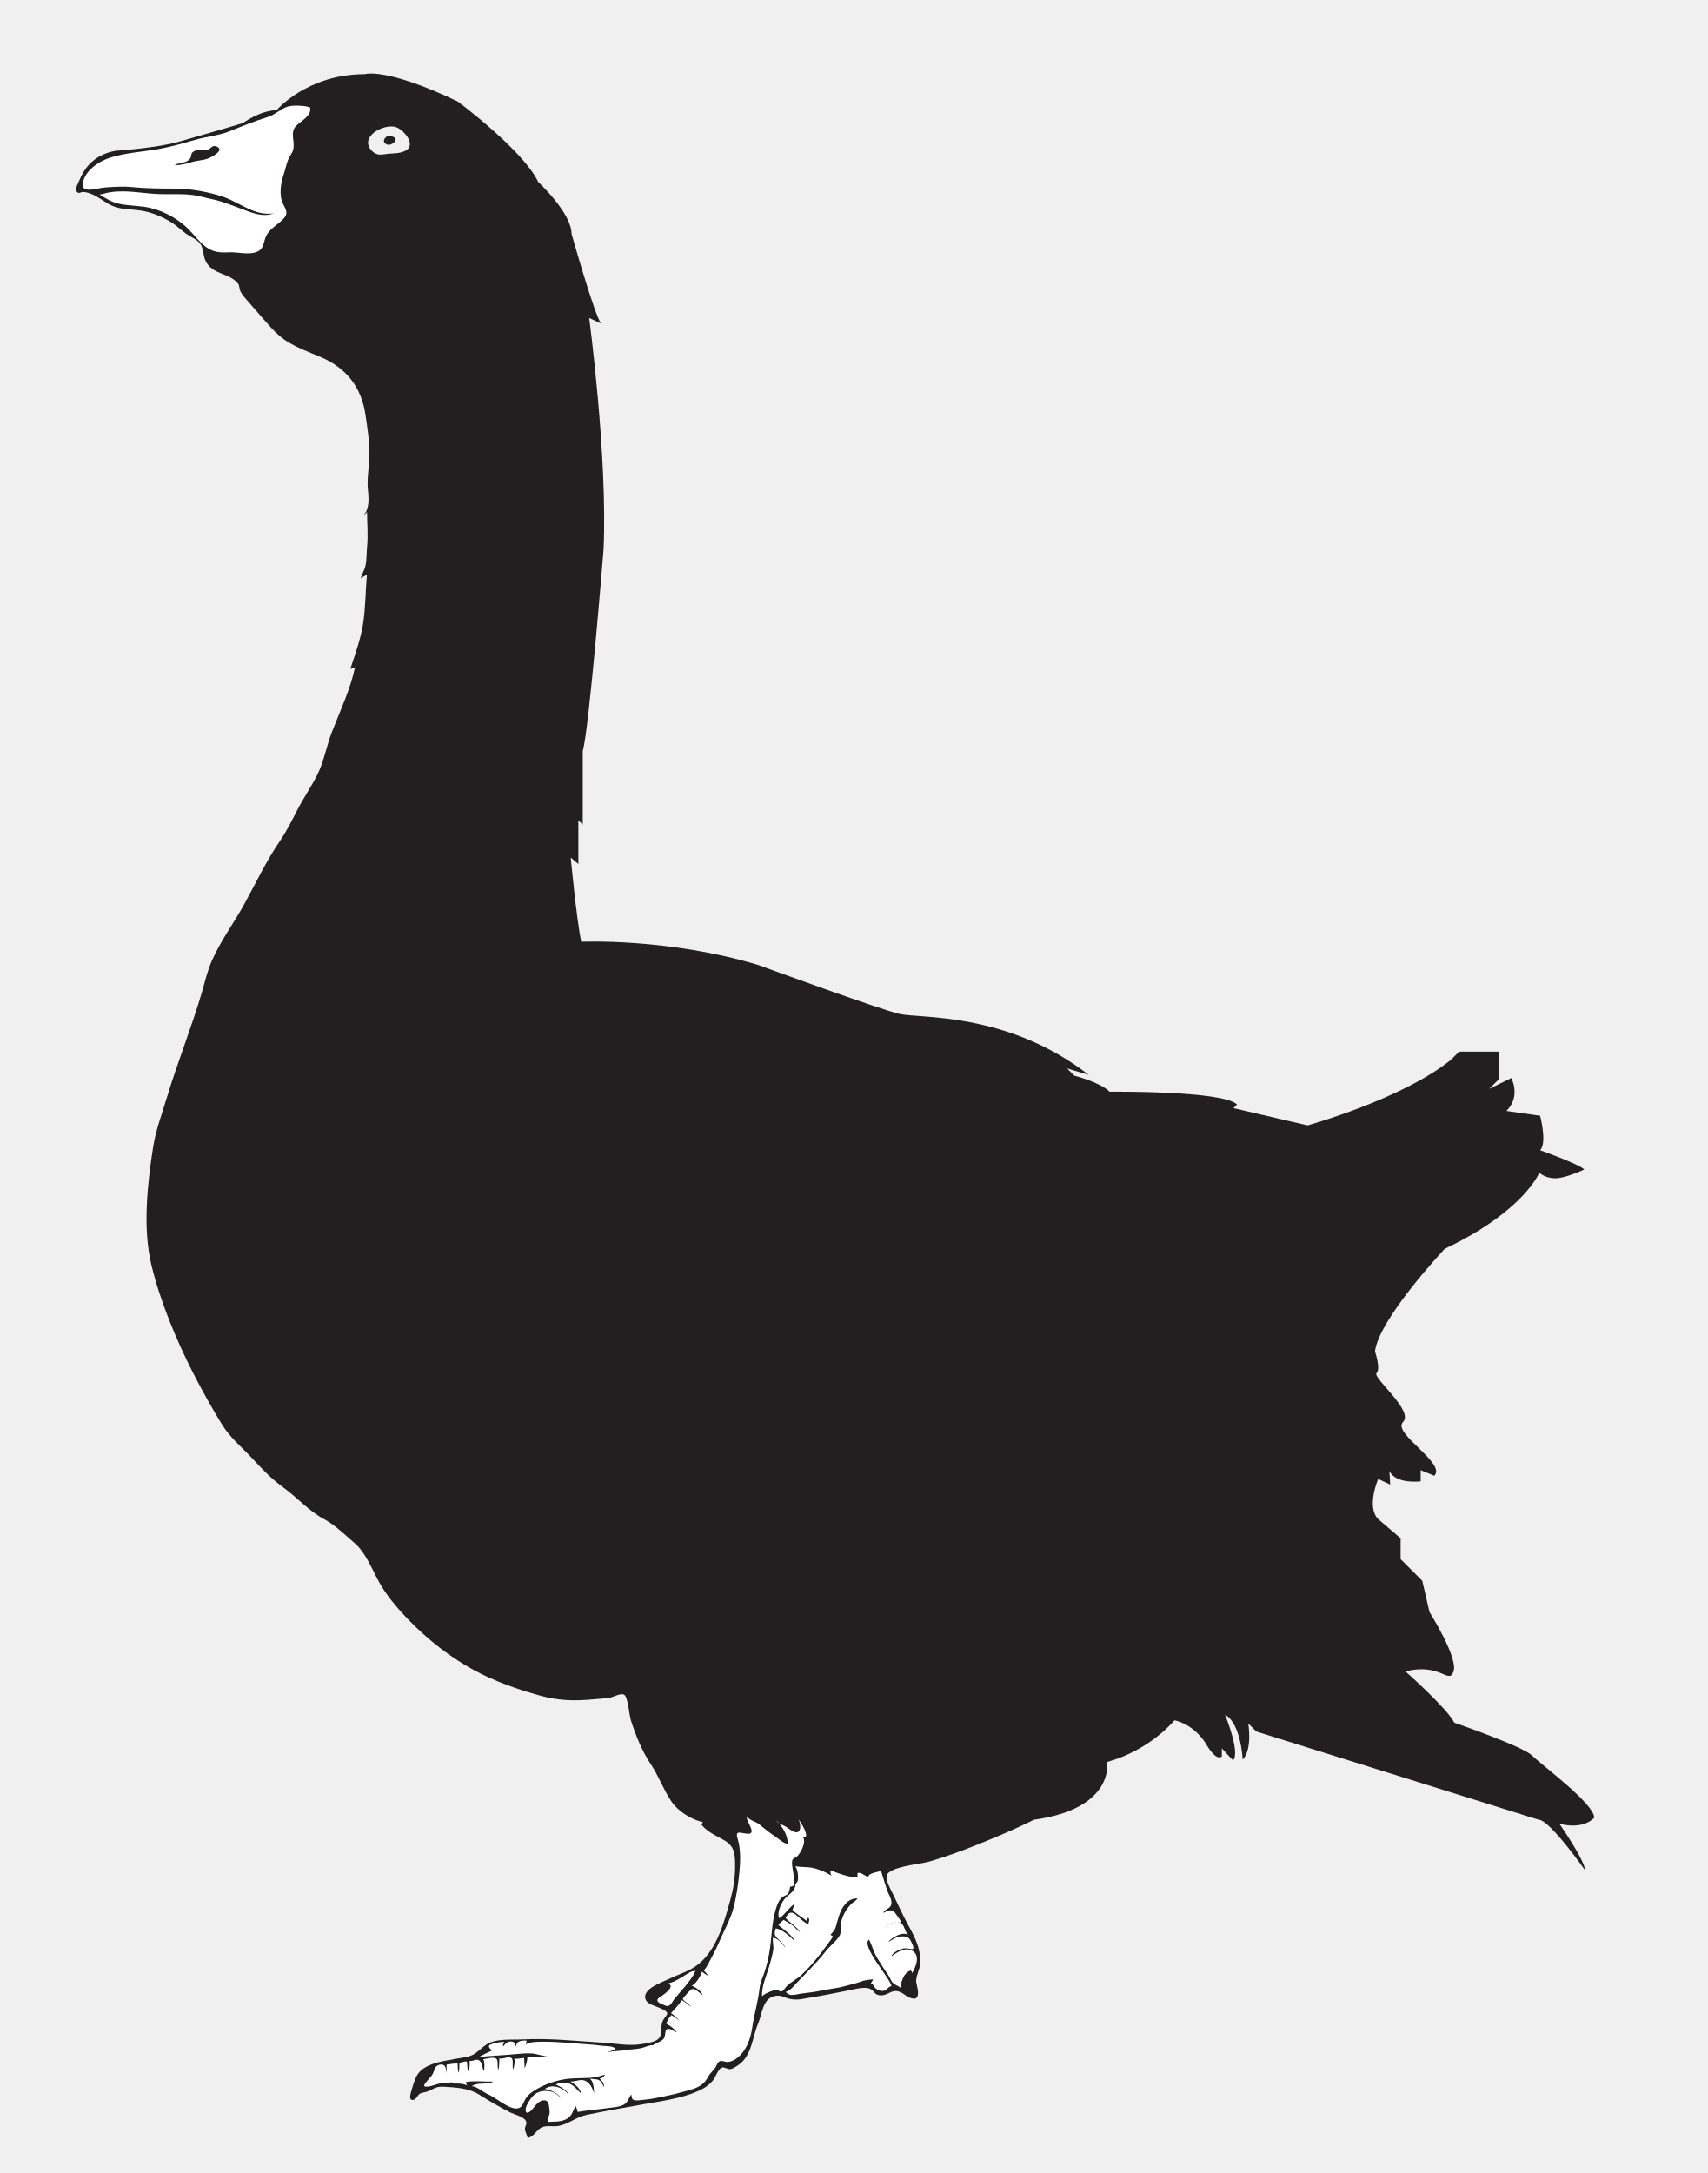
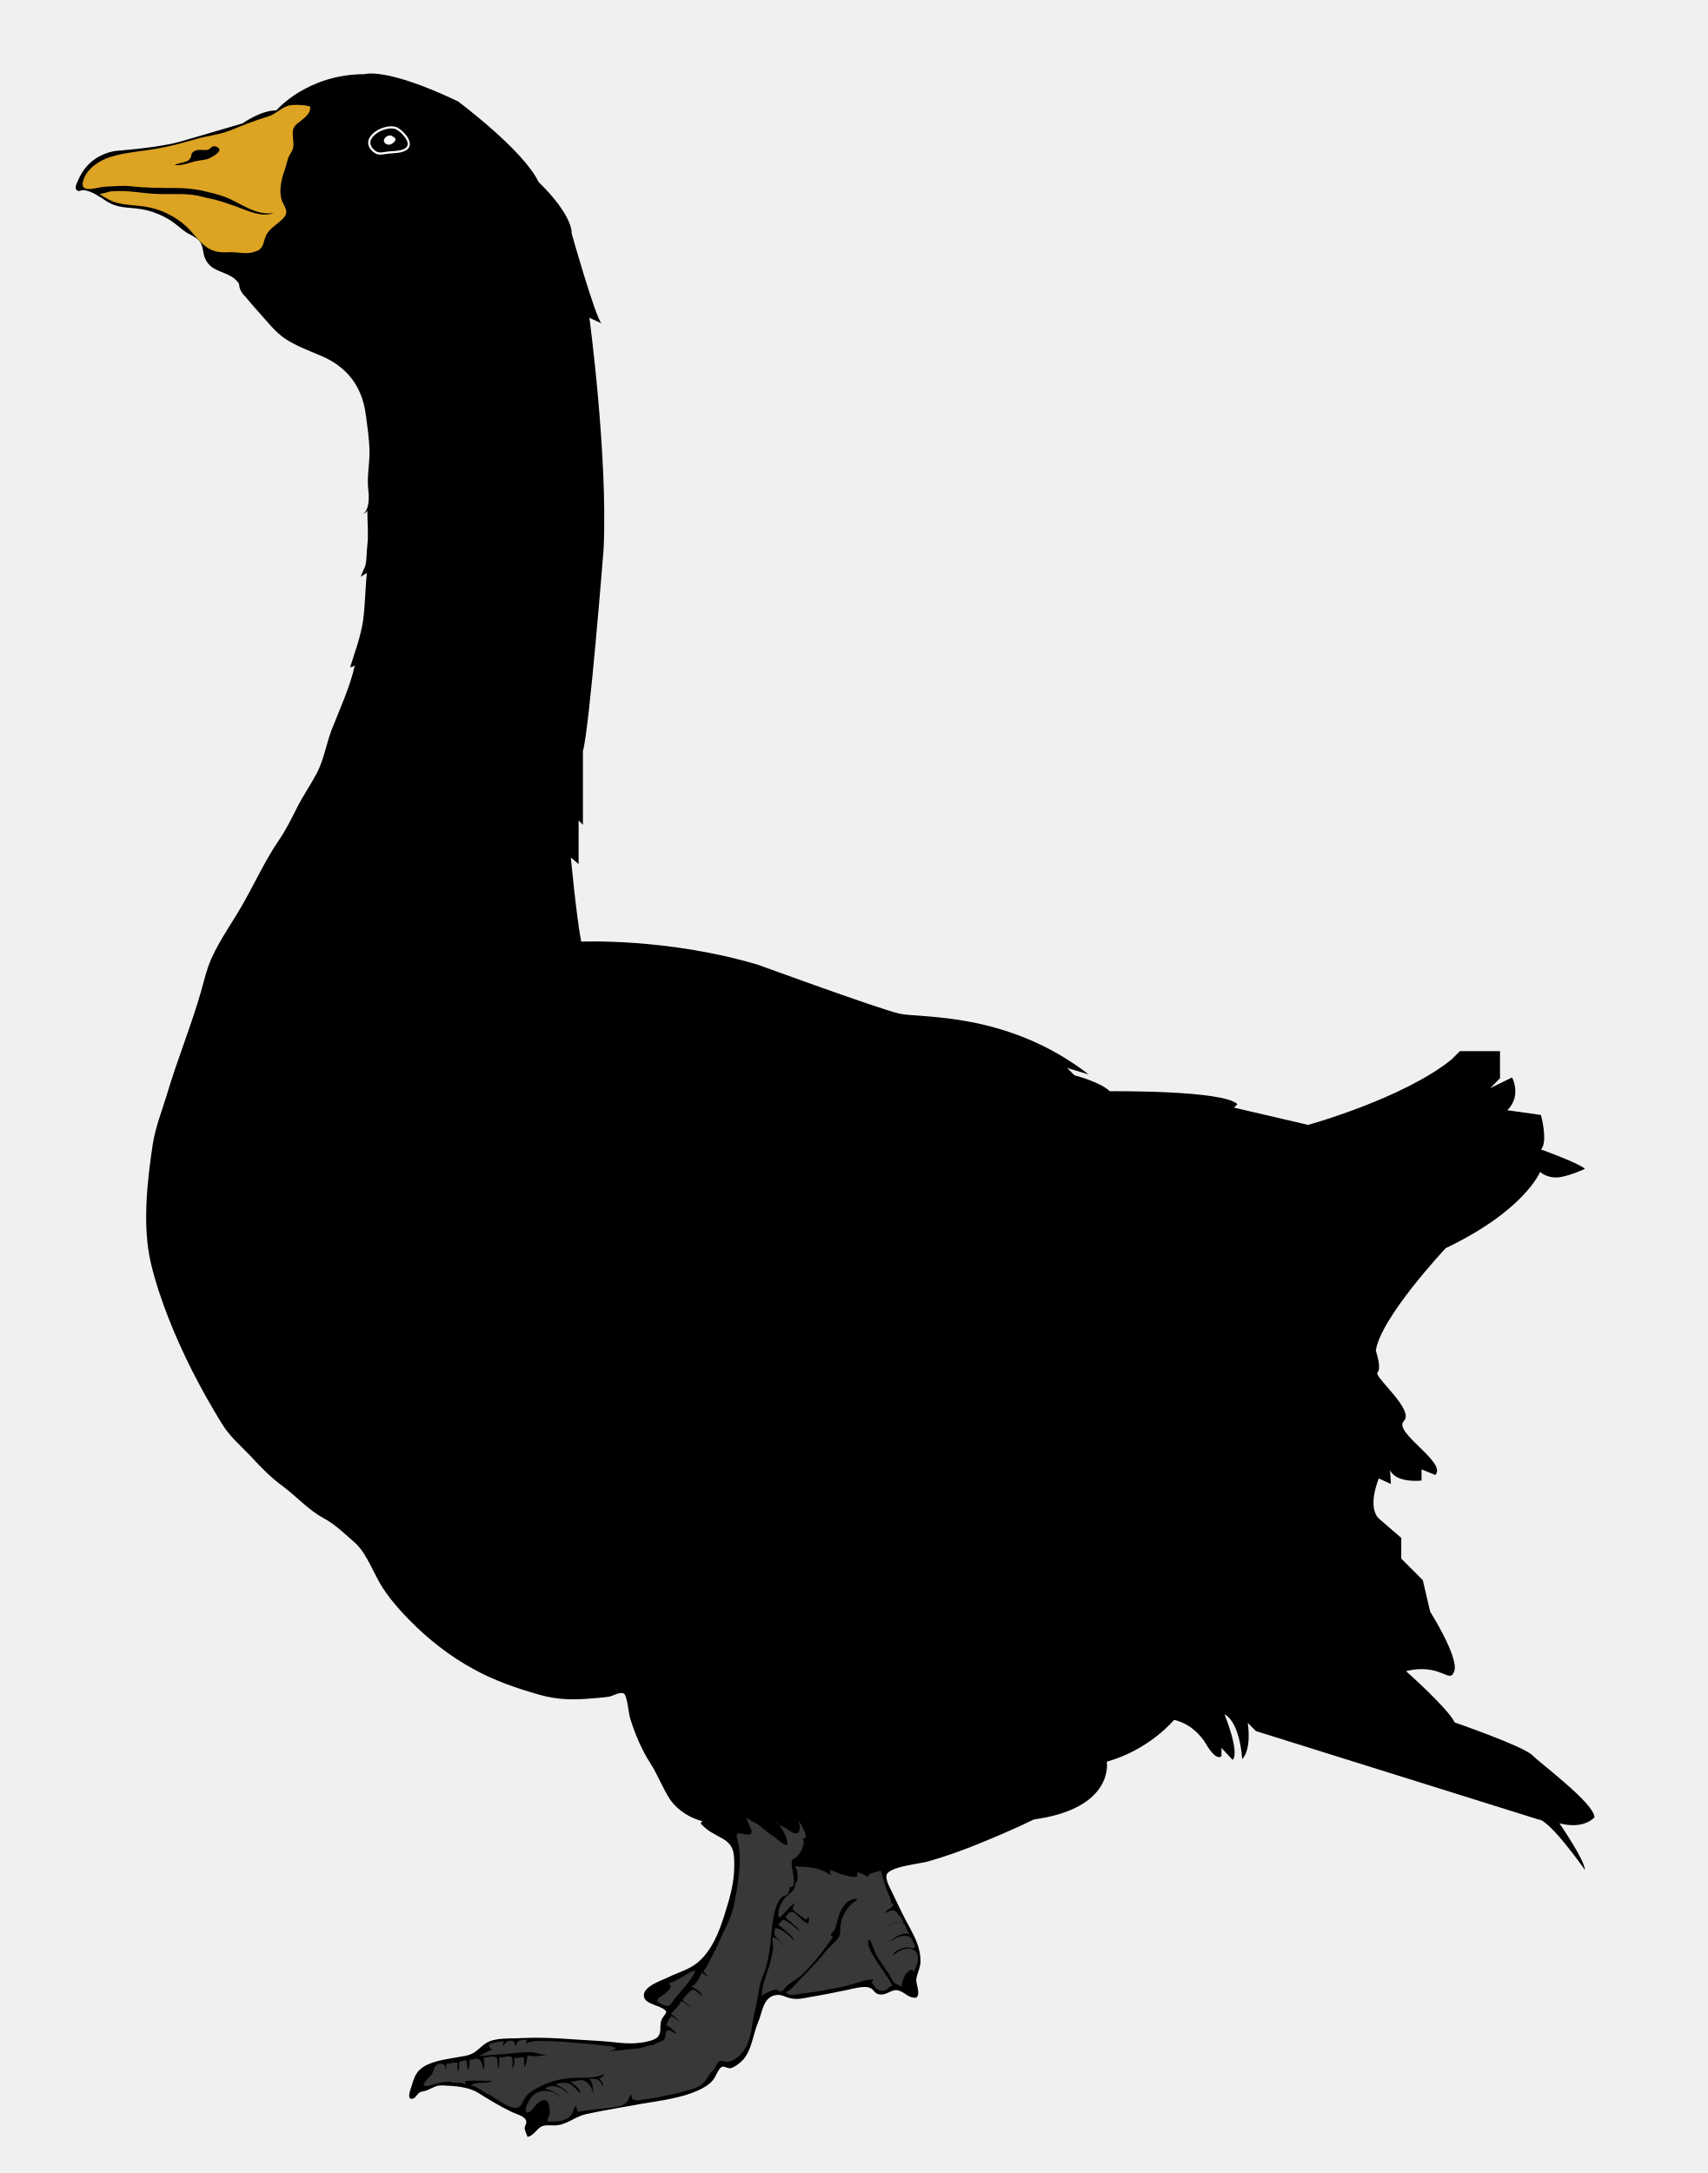
- <svg xmlns="http://www.w3.org/2000/svg" version="1.1" id="Layer_1" width="395.98" height="503.975" viewBox="0 0 395.98 503.975" overflow="visible" enable-background="new 0 0 395.98 503.975" xml:space="preserve">
+ <svg xmlns="http://www.w3.org/2000/svg" version="1.1" id="Layer_1" x="0px" y="0px" viewBox="0 0 396 504" style="enable-background:new 0 0 396 504;" xml:space="preserve">
+   <style type="text/css">
+ 	.st0{fill-rule:evenodd;clip-rule:evenodd;stroke:#FFFFFF;stroke-miterlimit:10;}
+ 	.st1{fill-rule:evenodd;clip-rule:evenodd;}
+ 	.st2{fill-rule:evenodd;clip-rule:evenodd;fill:#FFFFFF;}
+ 	.st3{fill-rule:evenodd;clip-rule:evenodd;fill:#DDA322;}
+ 	.st4{fill-rule:evenodd;clip-rule:evenodd;fill:#383838;}
+ </style>
+   <path class="st0" d="M90.5,35.6c1.3-0.1,3.7-0.1,4.4-1.5c0.8-1.6-1.6-4-2.9-4.6c-2.8-1.1-8.9,2.3-5.7,5.5  C87.7,36.4,88.8,35.7,90.5,35.6z" />
  <g>
-     <path fill-rule="evenodd" clip-rule="evenodd" fill="#231F20" d="M26.837,34.97c0,0,9.762-0.651,14.783-2.139   c0,0,10.413-2.975,14.691-4.276c0,0,4.09-2.976,7.81-2.976c0,0,7.066-8.368,20.454-8.368c0,0,4.835-1.674,21.571,6.323   c0,0,15.25,11.343,18.69,18.688c0,0,7.717,7.159,7.717,11.994c0,0,5.485,19.433,6.88,20.827l-2.789-1.302   c0,0,4.277,31.985,3.347,53.556c0,0-3.347,41.839-4.836,46.861c0,0,0,13.016,0,17.107l-1.022-1.021c0,0,0,8.088,0,10.135   l-1.766-1.489c0,0,1.302,13.947,2.417,19.527c0,0,20.083-0.933,41.097,5.39c0,0,27.894,10.229,32.729,11.345   c4.837,1.114,24.918-0.559,43.888,14.132l-5.023-1.489l1.676,1.675c0,0,5.949,1.486,8.183,3.718c0,0,26.313-0.279,29.564,2.974   l-0.835,0.839l17.2,3.998c0,0,22.129-6.138,33.285-15.249l1.861-1.859h9.298v6.324l-2.325,2.322l5.114-2.508   c0,0,2.325,4.181-1.117,7.625l7.812,1.114c0,0,1.675,6.324,0,7.997c0,0,8.927,3.16,10.228,4.464c0,0-4.276,2.044-6.693,2.044   c-2.418,0-3.721-1.301-3.721-1.301s-3.531,8.925-21.942,17.665c0,0-15.249,16.179-16.178,23.803c0,0,1.396,4,0.37,5.021   c-1.021,1.024,8.741,8.741,6.138,11.343c-2.604,2.604,10.138,9.576,7.253,12.461l-3.16-1.303v2.603c0,0-5.766,0.742-7.252-2.417   l0.186,3.16l-2.791-1.3c0,0-2.791,6.51,0,9.297l5.206,4.464v4.833l5.022,5.022l1.674,7.252c0,0,6.694,10.598,5.58,13.762   c-1.117,3.161-2.979-2.048-11.159,0c0,0,9.671,8.554,11.345,11.9c0,0,15.897,5.485,18.036,7.624   c2.139,2.138,14.411,11.158,14.411,14.411c0,0-2.324,2.884-8.087,1.395c0,0,5.949,8.554,5.949,10.788   c0,0-8.181-11.718-10.784-11.718l-65.458-20.457l-1.859-1.858c0,0,1.021,6.046-1.303,8.367c0,0-0.372-8.367-4.091-10.411   c0,0,3.626,8.832,1.859,10.602l-2.603-2.792v1.858c0,0-1.115,1.49-3.719-2.975c0,0-2.417-4.276-7.255-5.393   c0,0-5.576,6.882-15.618,9.668c0,0,1.861,10.787-16.924,13.391c-4.325,2.114-8.764,4.028-13.237,5.809   c-3.665,1.455-7.376,2.82-11.163,3.92c-1.923,0.561-9.455,1.167-9.813,3.288c-0.212,1.226,0.972,3.209,1.486,4.286   c1.211,2.539,2.399,5.141,3.767,7.61c1.444,2.614,2.55,4.982,2.557,8c0.002,1.63-0.896,2.869-0.977,4.424   c-0.038,0.751,0.98,3.183,0.051,3.949c-0.014,0.051-0.024,0.1-0.038,0.15c-1.839,0.307-2.546-1.132-4.063-1.595   c-1.633-0.493-2.5,0.898-4.086,0.893c-1.875-0.01-1.389-1.398-3.161-1.685c-1.337-0.213-3.185,0.301-4.463,0.555   c-2.937,0.584-5.898,1.187-8.928,1.672c-1.568,0.256-2.743,0.589-4.281,0.341c-1.604-0.258-2.227-1.116-3.911-0.71   c-2.737,0.655-2.792,4.053-3.755,6.323c-1.316,3.099-1.473,7.401-4.407,9.526c-0.516,0.375-1.423,1.003-2.044,1.086   c-0.648,0.087-1.47-0.593-2.02-0.346c-0.845,0.384-1.425,2.257-2.035,2.985c-1.042,1.242-2.084,1.847-3.579,2.511   c-3.757,1.67-8.533,2.285-12.651,3.02c-4.365,0.781-8.759,1.536-13.012,2.419c-2.507,0.521-4.367,2.259-6.694,2.602   c-1.314,0.195-2.573-0.223-3.766,0.329c-1.237,0.57-1.851,2.261-3.271,2.439c-0.08-0.68-0.57-1.342-0.606-2.023   c-0.043-0.842,0.653-1.139,0.169-1.997c-0.507-0.896-2.606-1.425-3.498-1.86c-2.665-1.308-5.06-2.793-7.479-4.282   c-2.308-1.419-5.472-1.564-7.96-1.711c-1.778-0.104-2.173,0.361-3.75,1.065c-0.676,0.301-1.261,0.192-1.87,0.558   c-0.436,0.263-0.884,1.216-1.255,1.348c-1.678,0.587-0.781-1.753-0.413-2.977c0.405-1.348,0.793-2.718,1.896-3.723   c2.102-1.911,5.73-2.28,8.369-2.788c1.38-0.266,2.832-0.316,4.089-1.116c0.957-0.608,1.738-1.508,2.804-2.182   c2.245-1.416,5.516-1.019,8.358-1.161c6.261-0.314,12.245,0.363,18.414,0.743c2.914,0.175,6.009,0.81,8.932,0.384   c0.977-0.145,3.223-0.465,4.046-1.169c1.135-0.977,0.6-2.439,0.924-3.716c0.517-2.036,2.708-2.119-0.475-3.535   c-0.768-0.341-2.705-0.853-3.166-1.669c-1.496-2.658,3.77-4.322,5.402-5.122c2.36-1.163,4.717-1.732,6.788-3.441   c4.224-3.486,5.844-9.589,7.256-14.646c0.741-2.646,1.157-5.15,1.157-7.994c0-2.827-0.078-4.647-2.644-6.09   c-1.832-1.033-3.81-1.854-5.184-3.582c0.125-0.148,0.261-0.376,0.371-0.52c-2.765-0.682-5.734-2.48-7.37-4.913   c-1.827-2.722-2.899-5.824-4.729-8.563c-2.046-3.057-3.496-6.688-4.618-10.182c-0.359-1.116-0.681-5.374-1.526-5.907   c-0.799-0.504-2.517,0.52-3.309,0.661c-1.206,0.222-2.558,0.262-3.766,0.376c-4.453,0.418-8.092,0.353-12.417-0.841   c-5.274-1.451-10.64-3.349-15.439-5.954c-5.352-2.902-10.615-7.021-14.868-11.391c-2.98-3.061-5.671-6.202-7.614-9.998   c-1.276-2.495-2.851-6.061-4.984-7.896c-2.27-1.959-4.63-4.306-7.258-5.721c-3.636-1.957-6.056-4.877-9.339-7.259   c-3.04-2.2-5.055-4.414-7.572-7.106c-2.373-2.535-4.903-4.564-6.747-7.578c-2.388-3.902-4.557-7.767-6.652-11.859   c-3.937-7.696-7.709-16.787-9.717-25.151c-2.038-8.487-0.932-18.825,0.417-27.373c0.626-3.958,2.091-7.813,3.255-11.678   c2.433-8.083,5.694-16.115,8.042-24.17c0.733-2.516,1.226-4.823,2.288-7.252c2.066-4.729,5.099-8.734,7.573-13.243   c2.658-4.844,5.07-9.957,8.186-14.516c1.518-2.22,2.827-4.795,4.042-7.187c1.419-2.79,3.232-5.385,4.657-8.197   c1.571-3.101,2.157-6.75,3.426-10.003c1.887-4.841,4.3-9.965,5.364-15.035c-0.41,0.36-0.718,0.276-1.104,0.458   c1.147-3.617,2.429-6.927,2.992-10.751c0.532-3.615,0.534-7.492,0.856-11.133c-0.329,0.248-1.069,0.581-1.433,0.883   c0.215-0.997,0.879-1.937,1.097-2.947c0.295-1.38,0.236-3.022,0.373-4.426c0.261-2.718-0.003-5.33-0.006-8.065   c-0.101,0.285-0.679,0.663-1.092,0.923c1.739-1.102,1.477-4.268,1.297-5.877c-0.313-2.8,0.344-5.607,0.35-8.407   c0.005-2.931-0.472-6.112-0.917-9.123c-0.947-6.421-4.447-10.905-10.382-13.42c-2.754-1.167-5.643-2.187-8.234-3.904   c-2.305-1.53-4.248-4.036-6.085-6.09c-1.089-1.218-2.113-2.439-3.212-3.684c-0.458-0.52-0.855-1.039-1.152-1.679   c-0.181-0.39-0.234-1.307-0.363-1.487c-2.072-2.864-6.206-2.078-7.731-5.615c-0.552-1.277-0.374-2.744-1.203-3.859   c-0.729-0.976-2.189-1.552-3.162-2.231c-1.172-0.818-2.15-1.84-3.353-2.604c-2.135-1.357-4.633-2.406-7.057-2.794   c-3.244-0.521-5.315-0.055-8.15-1.859c-1.674-1.065-3.202-2.208-5.135-2.47c-0.935-0.127-1.345,0.693-1.87-0.271   c-0.292-0.532,0.591-2.09,0.788-2.576C19.991,37.947,22.804,35.676,26.837,34.97z M90.528,35.62   c1.289-0.065,3.716-0.126,4.371-1.526c0.769-1.644-1.56-4.048-2.945-4.567c-2.836-1.061-8.918,2.283-5.658,5.5   C87.656,36.368,88.778,35.709,90.528,35.62z" />
-     <path fill-rule="evenodd" clip-rule="evenodd" fill="#231F20" d="M90.898,31.529c-1.255-0.464-2.823,1.375-1.074,2.004   c1.035,0.374,2.947-1.342,1.261-1.818" />
-     <path fill-rule="evenodd" clip-rule="evenodd" fill="#FFFFFF" d="M53.184,58.521c-1.991,0.103-3.646,0.026-5.284-1.154   c-1.701-1.226-2.845-2.905-4.328-4.359c-2.702-2.651-6.496-4.526-10.072-5.045c-1.999-0.29-4.116-0.285-6.076-0.751   c-1.679-0.399-2.893-1.216-4.328-2.079c0.837-0.13,1.656-0.43,2.47-0.551c3.921-0.583,7.431,0.295,11.283,0.426   c3.542,0.12,6.941-0.271,10.441,0.744c0.999,0.29,1.958,0.43,2.952,0.685c1.531,0.396,3.101,1.031,4.553,1.546   c2.724,0.967,5.859,2.633,8.696,1.489c-4.342,0.727-7.683-2.392-11.517-3.751c-1.677-0.596-3.485-1.039-5.21-1.36   c-1.974-0.369-4.028-0.619-6.074-0.62c-3.42,0-6.893-0.026-10.29-0.37c-1.895-0.191-4.055-0.02-5.978,0.094   c-2.01,0.119-6.27,1.87-5.042-1.704c0.89-2.586,3.699-4.409,6.192-5.203c3.525-1.126,7.509-1.344,11.156-1.984   c2.836-0.497,5.719-1.331,8.546-2.145c2.645-0.762,5.424-0.962,7.97-1.989c2.931-1.183,5.872-2.381,8.896-3.309   c1.697-0.521,3.029-1.984,4.737-2.452c1.052-0.287,3.837-0.242,5.031,0.24c0.449,2.029-2.312,3.22-3.359,4.409   c-1.326,1.508-0.036,3.731-0.587,5.486c-0.266,0.85-0.958,1.647-1.242,2.473c-0.335,0.97-0.545,2.021-0.869,2.976   c-0.62,1.831-1.006,3.894-0.62,5.835c0.374,1.868,2.072,2.896,0.593,4.553c-1.132,1.265-2.94,2.189-3.843,3.623   c-1.091,1.731-0.454,3.706-2.972,4.315C57.075,59.057,55.028,58.423,53.184,58.521z M48.255,34.689   c-0.975,0.317-2.105-0.154-3.08,0.287c-1.308,0.594-0.424,1.246-1.352,2.104c-0.792,0.73-2.389,0.647-3.337,1.211   c1.392,0.052,2.784-0.325,4.102-0.731c1.172-0.361,2.359-0.353,3.505-0.737c0.927-0.309,4.321-2.106,2.019-2.883   C49.164,33.621,48.88,34.486,48.255,34.689z" />
-     <path fill-rule="evenodd" clip-rule="evenodd" fill="#FFFFFF" d="M151.323,474.439c0.036-0.03,0.181-0.119,0.19-0.126   c-1.065-0.02-1.913,0.524-2.918,0.723c-1.148,0.226-2.335,0.235-3.49,0.442c-1.383,0.25-2.91,0.148-4.245,0.489   c0.61-0.345,1.42-0.316,1.929-0.838c-0.754-0.672-2.19-0.55-3.127-0.664c-1.257-0.152-2.517-0.304-3.783-0.365   c-1.618-0.081-3.225-0.288-4.835-0.373c-0.731-0.035-9.24-0.751-8.979,0.647c-0.066-0.352-0.017-0.764,0.063-1.092   c-0.514-0.081-1.423-0.015-1.851,0.264c-0.509,0.324-0.483,0.819-0.816,1.201c-0.1-0.844-0.059-1.313-1.156-1.271   c-0.769,0.028-1.199,0.658-1.633,1.178c-0.077-0.404,0.038-0.826,0.319-1.112c-0.394-0.035-3.882,0.405-3.603,1.12   c0.146,0.373,0.452,0.696,0.742,0.909c-1.032,0.437-2.118,0.982-3.121,1.516c2.727-0.328,5.521-0.386,8.246-0.659   c1.331-0.13,2.726-0.272,4.092-0.185c1.267,0.081,2.483,0.682,3.783,0.651c-1.523,0.034-3.275,0.533-4.787,0.008   c-0.038,0.847-0.25,2.005-0.676,2.75c0.014-0.81-0.111-1.593-0.104-2.374c-0.597,0.081-1.668,0.253-2.299,0.192   c0.258,0.755-0.047,1.656-0.198,2.413c-0.424-0.446,0.159-2.082-0.434-2.551c-0.736-0.583-2.072,0.383-2.804,0.042   c-0.047,0.939-0.037,1.776-0.223,2.673c-0.406-0.647,0.093-2.118-0.532-2.6c-0.645-0.491-2.265,0.071-2.969,0.118   c0.284,0.637,0.345,2.145,0.084,2.782c-0.291-0.597-0.336-1.784-0.858-2.315c-0.793-0.813-1.583,0.147-2.404-0.079   c0.021,0.876,0.031,1.682-0.296,2.465c-0.341-0.556-0.189-1.633-0.364-2.297c-0.589-0.091-1.212,0.183-1.734,0.369   c-0.041,0.719,0.127,1.62-0.273,2.212c-0.053-0.718-0.115-1.433-0.129-2.12c-0.892-0.041-1.721,0.15-2.555,0.256   c-0.031,0.499,0.086,1.41-0.133,1.928c0.08-0.613-0.02-1.563-0.555-1.82c-0.801-0.398-1.835,0.124-2.091,0.9   c-0.292,0.892-0.442,1.358-1.168,2.129c-0.106,0.112-1.61,1.693-1.185,1.878c0.812,0.351,2.343-0.339,3.147-0.54   c1.181-0.297,2.134-0.256,3.331-0.359c0.025,0.085,0.003,0.162,0.028,0.248c1.163,0.068,2.334-0.082,3.39,0.488   c-0.208-0.26-0.224-0.515-0.228-0.83c2.059-0.337,4.23-0.014,6.301-0.087c-1.391,0.858-3.521,0.032-5.007,1.073   c1.216,0.019,2.832,1.511,3.991,1.973c1.944,0.77,6.524,5.238,7.927,2.068c0.554-1.254,1.101-2.048,2.281-2.829   c2.125-1.416,4.55-2.31,7.054-2.78c2.489-0.471,5.021-0.14,7.47-0.527c0.748-0.118,1.462-0.442,2.199-0.585   c-0.299,0.435-0.675,0.922-1.261,0.86c0.509,0.532,1.1,1.184,1.019,1.993c-0.381-0.572-0.583-1.319-1.234-1.617   c-0.638-0.295-1.689-0.191-2.391-0.321c1.136-0.04,1.342,2.454,1.275,3.361c-0.291-1.094-0.897-2.428-2.119-2.896   c-1.093-0.422-2.161,0.301-3.314,0.199c0.814,0.514,2.425,1.646,2.366,2.693c-0.827-0.737-1.379-1.628-2.494-2.151   c-0.681-0.325-2.612-0.323-3.244,0.185c0.888,0.437,2.603,1.224,2.858,2.242c-1.157-1.534-3.761-2.553-5.462-1.213   c1.062-0.024,3.339,1.13,3.812,2.122c-0.88-0.902-1.653-1.504-2.89-1.64c-2.689-0.288-3.862,0.944-5.045,3.229   c-0.521,1.001-0.434,2.533,0.871,1.366c0.884-0.789,1.573-2.317,2.96-2.462c1.048-0.107,1.245,0.771,1.34,1.611   c0.051,0.451,0.139,1.078,0.071,1.522c-0.094,0.613-0.693,1.238-0.368,1.877c1.394-0.117,2.837,0.069,4.19-0.61   c1.464-0.735,1.494-1.835,2.216-3.102c-0.004-0.068-0.008-0.068-0.011,0c0.247,0.438,0.428,0.899,0.485,1.391   c2.34-0.39,4.72-0.566,7.125-0.913c1.048-0.148,2.403-0.207,3.372-0.654c1.22-0.563,1.274-1.554,1.924-2.504   c0.248,0.964,0.099,1.307,1.045,1.389c0.713,0.059,1.609-0.11,2.327-0.184c1.637-0.162,3.074-0.509,4.648-0.819   c1.458-0.288,2.868-0.631,4.278-1.041c1.449-0.418,2.971-0.717,4.178-1.683c0.692-0.552,1.056-1.171,1.465-1.903   c0.426-0.764,1.151-1.24,1.608-1.991c0.305-0.495,0.494-1.329,1.114-1.493c0.555-0.146,1.235,0.306,1.842,0.209   c0.557-0.088,1.208-0.305,1.765-0.69c2.451-1.711,3.434-4.644,3.834-7.422c0.431-3.005,1.348-5.913,1.667-8.925   c0.149-1.421,0.857-2.776,1.271-4.136c0.496-1.632,0.88-3.292,1.131-4.975c0.464-3.095,0.438-6.139,1.325-9.11   c0.293-0.983,0.67-2.139,1.484-2.903c0.38-0.359,1.058-0.469,1.372-0.841c0.297-0.353,0.441-1.171,0.503-1.634   c0.839-0.17,0.831-0.105,0.915-0.947c0.059-0.603-0.044-1.21-0.098-1.786c-0.073-0.781-0.583-2.823-0.257-3.515   c0.165-0.35,0.906-0.583,1.212-0.924c0.319-0.354,0.693-0.936,0.884-1.327c0.395-0.806,0.857-2.096,0.405-2.937   c1.875,0.244-0.707-3.75-1.11-4.19c0.492,0.872,0.82,3.304-0.757,2.967c-0.818-0.179-1.671-0.998-2.394-1.398   c-0.594-0.326-1.715-0.619-1.943-1.295c1.308,1.346,2.714,3.45,2.555,5.372c-0.816,0.055-2.172-1.224-2.845-1.658   c-0.975-0.633-1.923-1.4-2.833-2.116c-0.642-0.508-1.054-0.948-1.819-1.256c-0.748-0.303-1.3-0.654-1.956-1.153   c-0.095,1.069,2.251,3.755,0.448,3.874c-1.422,0.094-3.304-1.167-2.58,1.116c0.741,2.336,0.667,5.372,0.42,7.806   c-0.283,2.827-0.669,5.653-1.404,8.403c-0.612,2.287-1.687,4.229-2.664,6.385c-0.732,1.609-1.398,3.241-2.272,4.783   c-0.531,0.934-1.175,2.488-1.929,3.217c0.236,0.177,1.066,1.242,1.211,1.282c-0.592-0.166-1.128-0.651-1.641-0.998   c-0.127,0.796-1.609,3.251-2.406,3.17c0.785,0.41,2.408,1.311,2.559,2.295c-0.483-0.333-1.647-1.576-2.31-1.479   c-0.513,0.073-1.965,1.839-2.286,2.328c0.487,0.721,1.367,1.024,1.879,1.773c-0.701-0.452-1.331-1.112-2.081-1.485   c-0.737,1.09-1.629,2.068-2.528,2.993c0.676,0.44,1.516,1.222,2.048,1.888c-0.6-0.525-1.343-1.157-2.038-1.438   c-0.046,0.077-0.008,0.166-0.032,0.251c-0.49,0.213-0.84,1.281-1.088,1.762c0.907,0.416,1.84,1.159,2.466,1.98   c-0.664-0.102-1.159-0.704-1.827-0.772c-1.152-0.12-0.641,1.493-1.177,2.208C153.364,473.569,152.067,473.774,151.323,474.439z" />
-     <path fill-rule="evenodd" clip-rule="evenodd" fill="#FFFFFF" d="M206.742,441.372c0.045-0.962-0.62-2.019-0.97-2.859   c-0.159-0.39-1.414-4.588-1.44-4.58c-0.619,0.196-3.016,0.518-2.894,1.295c-0.929,0.004-1.642-1.146-2.575-0.81   c0.04,0.262-0.051,0.49,0.068,0.729c-0.857,0.772-5.237-0.93-6.299-1.383c-0.082,0.451-0.013,0.952,0.255,1.281   c-1.245-0.813-2.998-1.553-4.454-1.843c-1.305-0.262-2.613-0.116-3.961-0.386c0.44,0.712,0.603,1.593,0.608,2.419   c0.002,0.357,0.022,0.781-0.118,1.116c-0.055,0.136-0.511,0.629-0.509,0.672c0.051,1.707-1.69,2.304-2.601,3.537   c-0.76,1.027-1.731,3.095-1.115,4.335c1.394-0.924,2.342-2.658,3.78-3.507c-0.328,0.19-0.551,1.191-0.719,1.546   c0.908,1.02,2.215,1.673,3.241,2.541c0.144-0.233,0.318-0.399,0.299-0.74c0.61,0.247,0.229,0.982,0.151,1.465   c-0.663,0.069-2.342-1.696-2.934-2.151c-1.14-0.868-1.711-0.436-2.36,0.77c1,1.145,2.469,1.912,3.342,3.239   c-0.639-0.333-1.095-1.015-1.657-1.447c-0.646-0.497-1.443-0.924-2.139-1.338c-0.429,0.388-0.943,0.711-1.218,1.218   c1.001,0.851,3.343,2.362,3.734,3.688c-1.033-1.06-2.858-2.784-4.363-2.926c-0.343,1.262-0.337,1.606,0.612,2.494   c0.607,0.567,1.345,1.252,1.687,2.017c-0.698-0.909-1.724-2.206-2.918-2.376c-0.157,0.925,0.206,1.926,0.053,2.878   c-0.202,1.231-0.578,2.579-0.934,3.805c-0.67,2.302-1.802,4.566-1.657,7.057c-0.035-0.585,2.797-1.654,3.329-1.646   c0.402,0.011,0.716,0.372,0.904,0.38c0.829,0.028,0.885-0.606,1.398-1.145c0.979-1.022,2.491-1.698,3.552-2.716   c2.297-2.193,4.353-4.706,6.168-7.302c0.345-0.497,0.915-1.136,1.077-1.68c-0.286-0.022-0.35-0.199-0.558-0.293   c0.513-0.653,0.955-0.966,1.2-1.768c0.249-0.806,0.468-1.688,0.741-2.53c0.671-2.086,1.921-4.143,4.29-4.148   c-0.146,0.508-1,0.862-1.402,1.287c-0.618,0.646-1.215,1.438-1.636,2.23c-0.478,0.906-0.775,1.975-0.857,2.979   c-0.055,0.743,0.142,1.488-0.206,2.108c-0.8,1.421-2.333,2.452-3.301,3.747c-1.128,1.501-2.434,2.811-3.719,4.202   c-0.925,1.001-1.908,1.937-2.838,2.929c-0.698,0.749-1.653,1.973-2.568,2.178c-0.261,0.061,0.672,0.627,0.729,0.646   c0.775,0.252,1.977-0.096,2.758-0.22c1.274-0.198,2.581-0.284,3.847-0.535c1.405-0.274,2.825-0.548,4.277-0.762   c1.489-0.217,2.99-0.727,4.469-1.092c0.634-0.154,1.312-0.442,1.967-0.631c0.22-0.064,2.023-0.326,2.052-0.288   c0.019,0,0.034,0,0.051,0c-0.081,0.327-0.292,0.623-0.507,0.922c0.148,0.02,0.248,0.093,0.415,0.101   c0.339,0.897,1.005,1.468,1.895,1.638c1.327,0.263,1.46-0.874,2.475-1.105c-0.08-1.534-7.201-9.378-5.189-10.764   c0.73,1.392,1.057,2.888,1.882,4.245c0.352,0.584,0.699,1.128,1.069,1.7c0.454,0.702,0.844,1.381,1.35,2.036   c0.445,0.578,0.634,1.282,1.081,1.881c0.527,0.704,1.355,0.734,1.937,1.34c0.005-1.005,0.37-1.999,0.862-2.863   c0.263-0.461,1.753-1.961,1.786-0.546c0.906-1.462,2.029-4.236-0.041-5.272c-1.664-0.835-3.426,0.439-4.726,1.341   c0.242-0.919,2.034-1.69,2.887-1.83c1.234-0.199,2.808,0.923,1.972-0.946c-0.566-1.266-0.857-1.918-2.438-1.836   c-1.402,0.068-2.122,0.732-3.242,1.359c0.912-1.102,3.289-2.547,4.696-1.725c-0.873-0.745-0.799-2.434-1.912-2.805   c-1.29-0.427-2.993,0.446-3.826,1.363c1.111-1.079,2.637-1.743,4.176-1.368c-0.192-0.637-1.048-1.611-1.451-2.24   c-0.731-1.139-1.834-0.485-2.769-0.024c0.298-0.958,1.732-0.9,1.887-2.141C206.736,441.468,206.74,441.421,206.742,441.372z" />
-     <path fill-rule="evenodd" clip-rule="evenodd" fill="#FFFFFF" d="M158.305,458.462c-0.994,0.638-2.279,1.303-3.43,1.583   c1.986,0.523-0.968,2.612-1.661,3.021c-2.004,1.191,0.509,1.814,1.708,2.285c-0.028-0.048-0.043-0.099-0.043-0.156   c0.747-0.038,1.056-1.006,1.474-1.521c0.809-1.005,1.69-1.965,2.509-2.957c0.864-1.047,1.934-2.37,2.412-3.612   C160.355,457.046,159.06,457.979,158.305,458.462z" />
+     <path class="st1" d="M26.8,35c0,0,9.8-0.7,14.8-2.1c0,0,10.4-3,14.7-4.3c0,0,4.1-3,7.8-3c0,0,7.1-8.4,20.5-8.4   c0,0,4.8-1.7,21.6,6.3c0,0,15.2,11.3,18.7,18.7c0,0,7.7,7.2,7.7,12c0,0,5.5,19.4,6.9,20.8l-2.8-1.3c0,0,4.3,32,3.3,53.6   c0,0-3.3,41.8-4.8,46.9c0,0,0,13,0,17.1l-1-1c0,0,0,8.1,0,10.1l-1.8-1.5c0,0,1.3,13.9,2.4,19.5c0,0,20.1-0.9,41.1,5.4   c0,0,27.9,10.2,32.7,11.3c4.8,1.1,24.9-0.6,43.9,14.1l-5-1.5l1.7,1.7c0,0,5.9,1.5,8.2,3.7c0,0,26.3-0.3,29.6,3l-0.8,0.8l17.2,4   c0,0,22.1-6.1,33.3-15.2l1.9-1.9h9.3v6.3l-2.3,2.3l5.1-2.5c0,0,2.3,4.2-1.1,7.6l7.8,1.1c0,0,1.7,6.3,0,8c0,0,8.9,3.2,10.2,4.5   c0,0-4.3,2-6.7,2c-2.4,0-3.7-1.3-3.7-1.3s-3.5,8.9-21.9,17.7c0,0-15.2,16.2-16.2,23.8c0,0,1.4,4,0.4,5c-1,1,8.7,8.7,6.1,11.3   c-2.6,2.6,10.1,9.6,7.3,12.5l-3.2-1.3v2.6c0,0-5.8,0.7-7.3-2.4l0.2,3.2l-2.8-1.3c0,0-2.8,6.5,0,9.3l5.2,4.5v4.8l5,5l1.7,7.3   c0,0,6.7,10.6,5.6,13.8c-1.1,3.2-3-2-11.2,0c0,0,9.7,8.6,11.3,11.9c0,0,15.9,5.5,18,7.6c2.1,2.1,14.4,11.2,14.4,14.4   c0,0-2.3,2.9-8.1,1.4c0,0,5.9,8.6,5.9,10.8c0,0-8.2-11.7-10.8-11.7l-65.5-20.5l-1.9-1.9c0,0,1,6-1.3,8.4c0,0-0.4-8.4-4.1-10.4   c0,0,3.6,8.8,1.9,10.6l-2.6-2.8v1.9c0,0-1.1,1.5-3.7-3c0,0-2.4-4.3-7.3-5.4c0,0-5.6,6.9-15.6,9.7c0,0,1.9,10.8-16.9,13.4   c-4.3,2.1-8.8,4-13.2,5.8c-3.7,1.5-7.4,2.8-11.2,3.9c-1.9,0.6-9.5,1.2-9.8,3.3c-0.2,1.2,1,3.2,1.5,4.3c1.2,2.5,2.4,5.1,3.8,7.6   c1.4,2.6,2.6,5,2.6,8c0,1.6-0.9,2.9-1,4.4c0,0.8,1,3.2,0.1,3.9c0,0.1,0,0.1,0,0.1c-1.8,0.3-2.5-1.1-4.1-1.6   c-1.6-0.5-2.5,0.9-4.1,0.9c-1.9,0-1.4-1.4-3.2-1.7c-1.3-0.2-3.2,0.3-4.5,0.6c-2.9,0.6-5.9,1.2-8.9,1.7c-1.6,0.3-2.7,0.6-4.3,0.3   c-1.6-0.3-2.2-1.1-3.9-0.7c-2.7,0.7-2.8,4.1-3.8,6.3c-1.3,3.1-1.5,7.4-4.4,9.5c-0.5,0.4-1.4,1-2,1.1c-0.6,0.1-1.5-0.6-2-0.3   c-0.8,0.4-1.4,2.3-2,3c-1,1.2-2.1,1.8-3.6,2.5c-3.8,1.7-8.5,2.3-12.7,3c-4.4,0.8-8.8,1.5-13,2.4c-2.5,0.5-4.4,2.3-6.7,2.6   c-1.3,0.2-2.6-0.2-3.8,0.3c-1.2,0.6-1.9,2.3-3.3,2.4c-0.1-0.7-0.6-1.3-0.6-2c0-0.8,0.7-1.1,0.2-2c-0.5-0.9-2.6-1.4-3.5-1.9   c-2.7-1.3-5.1-2.8-7.5-4.3c-2.3-1.4-5.5-1.6-8-1.7c-1.8-0.1-2.2,0.4-3.8,1.1c-0.7,0.3-1.3,0.2-1.9,0.6c-0.4,0.3-0.9,1.2-1.3,1.3   c-1.7,0.6-0.8-1.8-0.4-3c0.4-1.3,0.8-2.7,1.9-3.7c2.1-1.9,5.7-2.3,8.4-2.8c1.4-0.3,2.8-0.3,4.1-1.1c1-0.6,1.7-1.5,2.8-2.2   c2.2-1.4,5.5-1,8.4-1.2c6.3-0.3,12.2,0.4,18.4,0.7c2.9,0.2,6,0.8,8.9,0.4c1-0.1,3.2-0.5,4-1.2c1.1-1,0.6-2.4,0.9-3.7   c0.5-2,2.7-2.1-0.5-3.5c-0.8-0.3-2.7-0.9-3.2-1.7c-1.5-2.7,3.8-4.3,5.4-5.1c2.4-1.2,4.7-1.7,6.8-3.4c4.2-3.5,5.8-9.6,7.3-14.6   c0.7-2.6,1.2-5.1,1.2-8c0-2.8-0.1-4.6-2.6-6.1c-1.8-1-3.8-1.9-5.2-3.6c0.1-0.1,0.3-0.4,0.4-0.5c-2.8-0.7-5.7-2.5-7.4-4.9   c-1.8-2.7-2.9-5.8-4.7-8.6c-2-3.1-3.5-6.7-4.6-10.2c-0.4-1.1-0.7-5.4-1.5-5.9c-0.8-0.5-2.5,0.5-3.3,0.7c-1.2,0.2-2.6,0.3-3.8,0.4   c-4.5,0.4-8.1,0.4-12.4-0.8c-5.3-1.5-10.6-3.3-15.4-6c-5.4-2.9-10.6-7-14.9-11.4c-3-3.1-5.7-6.2-7.6-10c-1.3-2.5-2.9-6.1-5-7.9   c-2.3-2-4.6-4.3-7.3-5.7c-3.6-2-6.1-4.9-9.3-7.3c-3-2.2-5.1-4.4-7.6-7.1c-2.4-2.5-4.9-4.6-6.7-7.6c-2.4-3.9-4.6-7.8-6.7-11.9   c-3.9-7.7-7.7-16.8-9.7-25.2c-2-8.5-0.9-18.8,0.4-27.4c0.6-4,2.1-7.8,3.3-11.7c2.4-8.1,5.7-16.1,8-24.2c0.7-2.5,1.2-4.8,2.3-7.3   c2.1-4.7,5.1-8.7,7.6-13.2c2.7-4.8,5.1-10,8.2-14.5c1.5-2.2,2.8-4.8,4-7.2c1.4-2.8,3.2-5.4,4.7-8.2c1.6-3.1,2.2-6.8,3.4-10   c1.9-4.8,4.3-10,5.4-15c-0.4,0.4-0.7,0.3-1.1,0.5c1.1-3.6,2.4-6.9,3-10.8c0.5-3.6,0.5-7.5,0.9-11.1c-0.3,0.2-1.1,0.6-1.4,0.9   c0.2-1,0.9-1.9,1.1-2.9c0.3-1.4,0.2-3,0.4-4.4c0.3-2.7,0-5.3,0-8.1c-0.1,0.3-0.7,0.7-1.1,0.9c1.7-1.1,1.5-4.3,1.3-5.9   c-0.3-2.8,0.3-5.6,0.3-8.4c0-2.9-0.5-6.1-0.9-9.1c-0.9-6.4-4.4-10.9-10.4-13.4c-2.8-1.2-5.6-2.2-8.2-3.9c-2.3-1.5-4.2-4-6.1-6.1   c-1.1-1.2-2.1-2.4-3.2-3.7c-0.5-0.5-0.9-1-1.2-1.7c-0.2-0.4-0.2-1.3-0.4-1.5c-2.1-2.9-6.2-2.1-7.7-5.6c-0.6-1.3-0.4-2.7-1.2-3.9   c-0.7-1-2.2-1.6-3.2-2.2c-1.2-0.8-2.2-1.8-3.4-2.6c-2.1-1.4-4.6-2.4-7.1-2.8c-3.2-0.5-5.3-0.1-8.1-1.9c-1.7-1.1-3.2-2.2-5.1-2.5   c-0.9-0.1-1.3,0.7-1.9-0.3c-0.3-0.5,0.6-2.1,0.8-2.6C20,37.9,22.8,35.7,26.8,35z M90.5,35.6c1.3-0.1,3.7-0.1,4.4-1.5   c0.8-1.6-1.6-4-2.9-4.6c-2.8-1.1-8.9,2.3-5.7,5.5C87.7,36.4,88.8,35.7,90.5,35.6z" />
+     <path class="st2" d="M90.9,31.5c-1.3-0.5-2.8,1.4-1.1,2c1,0.4,2.9-1.3,1.3-1.8" />
+     <path class="st3" d="M53.2,58.5c-2,0.1-3.6,0-5.3-1.2c-1.7-1.2-2.8-2.9-4.3-4.4c-2.7-2.7-6.5-4.5-10.1-5c-2-0.3-4.1-0.3-6.1-0.8   c-1.7-0.4-2.9-1.2-4.3-2.1c0.8-0.1,1.7-0.4,2.5-0.6C29.5,44,33,44.9,36.8,45c3.5,0.1,6.9-0.3,10.4,0.7c1,0.3,2,0.4,3,0.7   c1.5,0.4,3.1,1,4.6,1.5c2.7,1,5.9,2.6,8.7,1.5c-4.3,0.7-7.7-2.4-11.5-3.8c-1.7-0.6-3.5-1-5.2-1.4c-2-0.4-4-0.6-6.1-0.6   c-3.4,0-6.9,0-10.3-0.4c-1.9-0.2-4.1,0-6,0.1c-2,0.1-6.3,1.9-5-1.7c0.9-2.6,3.7-4.4,6.2-5.2c3.5-1.1,7.5-1.3,11.2-2   c2.8-0.5,5.7-1.3,8.5-2.1c2.6-0.8,5.4-1,8-2c2.9-1.2,5.9-2.4,8.9-3.3c1.7-0.5,3-2,4.7-2.5c1.1-0.3,3.8-0.2,5,0.2   c0.4,2-2.3,3.2-3.4,4.4c-1.3,1.5,0,3.7-0.6,5.5c-0.3,0.8-1,1.6-1.2,2.5c-0.3,1-0.5,2-0.9,3c-0.6,1.8-1,3.9-0.6,5.8   c0.4,1.9,2.1,2.9,0.6,4.6c-1.1,1.3-2.9,2.2-3.8,3.6c-1.1,1.7-0.5,3.7-3,4.3C57.1,59.1,55,58.4,53.2,58.5z M48.3,34.7   c-1,0.3-2.1-0.2-3.1,0.3c-1.3,0.6-0.4,1.2-1.4,2.1c-0.8,0.7-2.4,0.6-3.3,1.2c1.4,0.1,2.8-0.3,4.1-0.7c1.2-0.4,2.4-0.4,3.5-0.7   c0.9-0.3,4.3-2.1,2-2.9C49.2,33.6,48.9,34.5,48.3,34.7z" />
+     <path class="st4" d="M151.3,474.4c0,0,0.2-0.1,0.2-0.1c-1.1,0-1.9,0.5-2.9,0.7c-1.1,0.2-2.3,0.2-3.5,0.4c-1.4,0.2-2.9,0.1-4.2,0.5   c0.6-0.3,1.4-0.3,1.9-0.8c-0.8-0.7-2.2-0.5-3.1-0.7c-1.3-0.2-2.5-0.3-3.8-0.4c-1.6-0.1-3.2-0.3-4.8-0.4c-0.7,0-9.2-0.8-9,0.6   c-0.1-0.4,0-0.8,0.1-1.1c-0.5-0.1-1.4,0-1.9,0.3c-0.5,0.3-0.5,0.8-0.8,1.2c-0.1-0.8-0.1-1.3-1.2-1.3c-0.8,0-1.2,0.7-1.6,1.2   c-0.1-0.4,0-0.8,0.3-1.1c-0.4,0-3.9,0.4-3.6,1.1c0.1,0.4,0.5,0.7,0.7,0.9c-1,0.4-2.1,1-3.1,1.5c2.7-0.3,5.5-0.4,8.2-0.7   c1.3-0.1,2.7-0.3,4.1-0.2c1.3,0.1,2.5,0.7,3.8,0.7c-1.5,0-3.3,0.5-4.8,0c0,0.8-0.2,2-0.7,2.8c0-0.8-0.1-1.6-0.1-2.4   c-0.6,0.1-1.7,0.3-2.3,0.2c0.3,0.8,0,1.7-0.2,2.4c-0.4-0.4,0.2-2.1-0.4-2.6c-0.7-0.6-2.1,0.4-2.8,0c0,0.9,0,1.8-0.2,2.7   c-0.4-0.6,0.1-2.1-0.5-2.6c-0.6-0.5-2.3,0.1-3,0.1c0.3,0.6,0.3,2.1,0.1,2.8c-0.3-0.6-0.3-1.8-0.9-2.3c-0.8-0.8-1.6,0.1-2.4-0.1   c0,0.9,0,1.7-0.3,2.5c-0.3-0.6-0.2-1.6-0.4-2.3c-0.6-0.1-1.2,0.2-1.7,0.4c0,0.7,0.1,1.6-0.3,2.2c-0.1-0.7-0.1-1.4-0.1-2.1   c-0.9,0-1.7,0.1-2.6,0.3c0,0.5,0.1,1.4-0.1,1.9c0.1-0.6,0-1.6-0.6-1.8c-0.8-0.4-1.8,0.1-2.1,0.9c-0.3,0.9-0.4,1.4-1.2,2.1   c-0.1,0.1-1.6,1.7-1.2,1.9c0.8,0.4,2.3-0.3,3.1-0.5c1.2-0.3,2.1-0.3,3.3-0.4c0,0.1,0,0.2,0,0.2c1.2,0.1,2.3-0.1,3.4,0.5   c-0.2-0.3-0.2-0.5-0.2-0.8c2.1-0.3,4.2,0,6.3-0.1c-1.4,0.9-3.5,0-5,1.1c1.2,0,2.8,1.5,4,2c1.9,0.8,6.5,5.2,7.9,2.1   c0.6-1.3,1.1-2,2.3-2.8c2.1-1.4,4.5-2.3,7.1-2.8c2.5-0.5,5-0.1,7.5-0.5c0.7-0.1,1.5-0.4,2.2-0.6c-0.3,0.4-0.7,0.9-1.3,0.9   c0.5,0.5,1.1,1.2,1,2c-0.4-0.6-0.6-1.3-1.2-1.6c-0.6-0.3-1.7-0.2-2.4-0.3c1.1,0,1.3,2.5,1.3,3.4c-0.3-1.1-0.9-2.4-2.1-2.9   c-1.1-0.4-2.2,0.3-3.3,0.2c0.8,0.5,2.4,1.6,2.4,2.7c-0.8-0.7-1.4-1.6-2.5-2.2c-0.7-0.3-2.6-0.3-3.2,0.2c0.9,0.4,2.6,1.2,2.9,2.2   c-1.2-1.5-3.8-2.6-5.5-1.2c1.1,0,3.3,1.1,3.8,2.1c-0.9-0.9-1.7-1.5-2.9-1.6c-2.7-0.3-3.9,0.9-5,3.2c-0.5,1-0.4,2.5,0.9,1.4   c0.9-0.8,1.6-2.3,3-2.5c1-0.1,1.2,0.8,1.3,1.6c0.1,0.5,0.1,1.1,0.1,1.5c-0.1,0.6-0.7,1.2-0.4,1.9c1.4-0.1,2.8,0.1,4.2-0.6   c1.5-0.7,1.5-1.8,2.2-3.1c0-0.1,0-0.1,0,0c0.2,0.4,0.4,0.9,0.5,1.4c2.3-0.4,4.7-0.6,7.1-0.9c1-0.1,2.4-0.2,3.4-0.7   c1.2-0.6,1.3-1.6,1.9-2.5c0.2,1,0.1,1.3,1,1.4c0.7,0.1,1.6-0.1,2.3-0.2c1.6-0.2,3.1-0.5,4.6-0.8c1.5-0.3,2.9-0.6,4.3-1   c1.4-0.4,3-0.7,4.2-1.7c0.7-0.6,1.1-1.2,1.5-1.9c0.4-0.8,1.2-1.2,1.6-2c0.3-0.5,0.5-1.3,1.1-1.5c0.6-0.1,1.2,0.3,1.8,0.2   c0.6-0.1,1.2-0.3,1.8-0.7c2.5-1.7,3.4-4.6,3.8-7.4c0.4-3,1.3-5.9,1.7-8.9c0.1-1.4,0.9-2.8,1.3-4.1c0.5-1.6,0.9-3.3,1.1-5   c0.5-3.1,0.4-6.1,1.3-9.1c0.3-1,0.7-2.1,1.5-2.9c0.4-0.4,1.1-0.5,1.4-0.8c0.3-0.4,0.4-1.2,0.5-1.6c0.8-0.2,0.8-0.1,0.9-0.9   c0.1-0.6,0-1.2-0.1-1.8c-0.1-0.8-0.6-2.8-0.3-3.5c0.2-0.4,0.9-0.6,1.2-0.9c0.3-0.4,0.7-0.9,0.9-1.3c0.4-0.8,0.9-2.1,0.4-2.9   c1.9,0.2-0.7-3.8-1.1-4.2c0.5,0.9,0.8,3.3-0.8,3c-0.8-0.2-1.7-1-2.4-1.4c-0.6-0.3-1.7-0.6-1.9-1.3c1.3,1.3,2.7,3.5,2.6,5.4   c-0.8,0.1-2.2-1.2-2.8-1.7c-1-0.6-1.9-1.4-2.8-2.1c-0.6-0.5-1.1-0.9-1.8-1.3c-0.7-0.3-1.3-0.7-2-1.2c-0.1,1.1,2.3,3.8,0.4,3.9   c-1.4,0.1-3.3-1.2-2.6,1.1c0.7,2.3,0.7,5.4,0.4,7.8c-0.3,2.8-0.7,5.7-1.4,8.4c-0.6,2.3-1.7,4.2-2.7,6.4c-0.7,1.6-1.4,3.2-2.3,4.8   c-0.5,0.9-1.2,2.5-1.9,3.2c0.2,0.2,1.1,1.2,1.2,1.3c-0.6-0.2-1.1-0.7-1.6-1c-0.1,0.8-1.6,3.3-2.4,3.2c0.8,0.4,2.4,1.3,2.6,2.3   c-0.5-0.3-1.6-1.6-2.3-1.5c-0.5,0.1-2,1.8-2.3,2.3c0.5,0.7,1.4,1,1.9,1.8c-0.7-0.5-1.3-1.1-2.1-1.5c-0.7,1.1-1.6,2.1-2.5,3   c0.7,0.4,1.5,1.2,2,1.9c-0.6-0.5-1.3-1.2-2-1.4c0,0.1,0,0.2,0,0.3c-0.5,0.2-0.8,1.3-1.1,1.8c0.9,0.4,1.8,1.2,2.5,2   c-0.7-0.1-1.2-0.7-1.8-0.8c-1.2-0.1-0.6,1.5-1.2,2.2C153.4,473.6,152.1,473.8,151.3,474.4z" />
+     <path class="st4" d="M206.7,441.4c0-1-0.6-2-1-2.9c-0.2-0.4-1.4-4.6-1.4-4.6c-0.6,0.2-3,0.5-2.9,1.3c-0.9,0-1.6-1.1-2.6-0.8   c0,0.3-0.1,0.5,0.1,0.7c-0.9,0.8-5.2-0.9-6.3-1.4c-0.1,0.5,0,1,0.3,1.3c-1.2-0.8-3-1.6-4.5-1.8c-1.3-0.3-2.6-0.1-4-0.4   c0.4,0.7,0.6,1.6,0.6,2.4c0,0.4,0,0.8-0.1,1.1c-0.1,0.1-0.5,0.6-0.5,0.7c0.1,1.7-1.7,2.3-2.6,3.5c-0.8,1-1.7,3.1-1.1,4.3   c1.4-0.9,2.3-2.7,3.8-3.5c-0.3,0.2-0.6,1.2-0.7,1.5c0.9,1,2.2,1.7,3.2,2.5c0.1-0.2,0.3-0.4,0.3-0.7c0.6,0.2,0.2,1,0.2,1.5   c-0.7,0.1-2.3-1.7-2.9-2.2c-1.1-0.9-1.7-0.4-2.4,0.8c1,1.1,2.5,1.9,3.3,3.2c-0.6-0.3-1.1-1-1.7-1.4c-0.6-0.5-1.4-0.9-2.1-1.3   c-0.4,0.4-0.9,0.7-1.2,1.2c1,0.9,3.3,2.4,3.7,3.7c-1-1.1-2.9-2.8-4.4-2.9c-0.3,1.3-0.3,1.6,0.6,2.5c0.6,0.6,1.3,1.3,1.7,2   c-0.7-0.9-1.7-2.2-2.9-2.4c-0.2,0.9,0.2,1.9,0.1,2.9c-0.2,1.2-0.6,2.6-0.9,3.8c-0.7,2.3-1.8,4.6-1.7,7.1c0-0.6,2.8-1.7,3.3-1.6   c0.4,0,0.7,0.4,0.9,0.4c0.8,0,0.9-0.6,1.4-1.1c1-1,2.5-1.7,3.6-2.7c2.3-2.2,4.4-4.7,6.2-7.3c0.3-0.5,0.9-1.1,1.1-1.7   c-0.3,0-0.4-0.2-0.6-0.3c0.5-0.7,1-1,1.2-1.8c0.2-0.8,0.5-1.7,0.7-2.5c0.7-2.1,1.9-4.1,4.3-4.1c-0.1,0.5-1,0.9-1.4,1.3   c-0.6,0.6-1.2,1.4-1.6,2.2c-0.5,0.9-0.8,2-0.9,3c-0.1,0.7,0.1,1.5-0.2,2.1c-0.8,1.4-2.3,2.5-3.3,3.7c-1.1,1.5-2.4,2.8-3.7,4.2   c-0.9,1-1.9,1.9-2.8,2.9c-0.7,0.7-1.7,2-2.6,2.2c-0.3,0.1,0.7,0.6,0.7,0.6c0.8,0.3,2-0.1,2.8-0.2c1.3-0.2,2.6-0.3,3.8-0.5   c1.4-0.3,2.8-0.5,4.3-0.8c1.5-0.2,3-0.7,4.5-1.1c0.6-0.2,1.3-0.4,2-0.6c0.2-0.1,2-0.3,2.1-0.3c0,0,0,0,0.1,0   c-0.1,0.3-0.3,0.6-0.5,0.9c0.1,0,0.2,0.1,0.4,0.1c0.3,0.9,1,1.5,1.9,1.6c1.3,0.3,1.5-0.9,2.5-1.1c-0.1-1.5-7.2-9.4-5.2-10.8   c0.7,1.4,1.1,2.9,1.9,4.2c0.4,0.6,0.7,1.1,1.1,1.7c0.5,0.7,0.8,1.4,1.4,2c0.4,0.6,0.6,1.3,1.1,1.9c0.5,0.7,1.4,0.7,1.9,1.3   c0-1,0.4-2,0.9-2.9c0.3-0.5,1.8-2,1.8-0.5c0.9-1.5,2-4.2,0-5.3c-1.7-0.8-3.4,0.4-4.7,1.3c0.2-0.9,2-1.7,2.9-1.8   c1.2-0.2,2.8,0.9,2-0.9c-0.6-1.3-0.9-1.9-2.4-1.8c-1.4,0.1-2.1,0.7-3.2,1.4c0.9-1.1,3.3-2.5,4.7-1.7c-0.9-0.7-0.8-2.4-1.9-2.8   c-1.3-0.4-3,0.4-3.8,1.4c1.1-1.1,2.6-1.7,4.2-1.4c-0.2-0.6-1-1.6-1.5-2.2c-0.7-1.1-1.8-0.5-2.8,0c0.3-1,1.7-0.9,1.9-2.1   C206.7,441.5,206.7,441.4,206.7,441.4z" />
+     <path class="st4" d="M158.3,458.5c-1,0.6-2.3,1.3-3.4,1.6c2,0.5-1,2.6-1.7,3c-2,1.2,0.5,1.8,1.7,2.3c0,0,0-0.1,0-0.2   c0.7,0,1.1-1,1.5-1.5c0.8-1,1.7-2,2.5-3c0.9-1,1.9-2.4,2.4-3.6C160.4,457,159.1,458,158.3,458.5z" />
  </g>
</svg>
